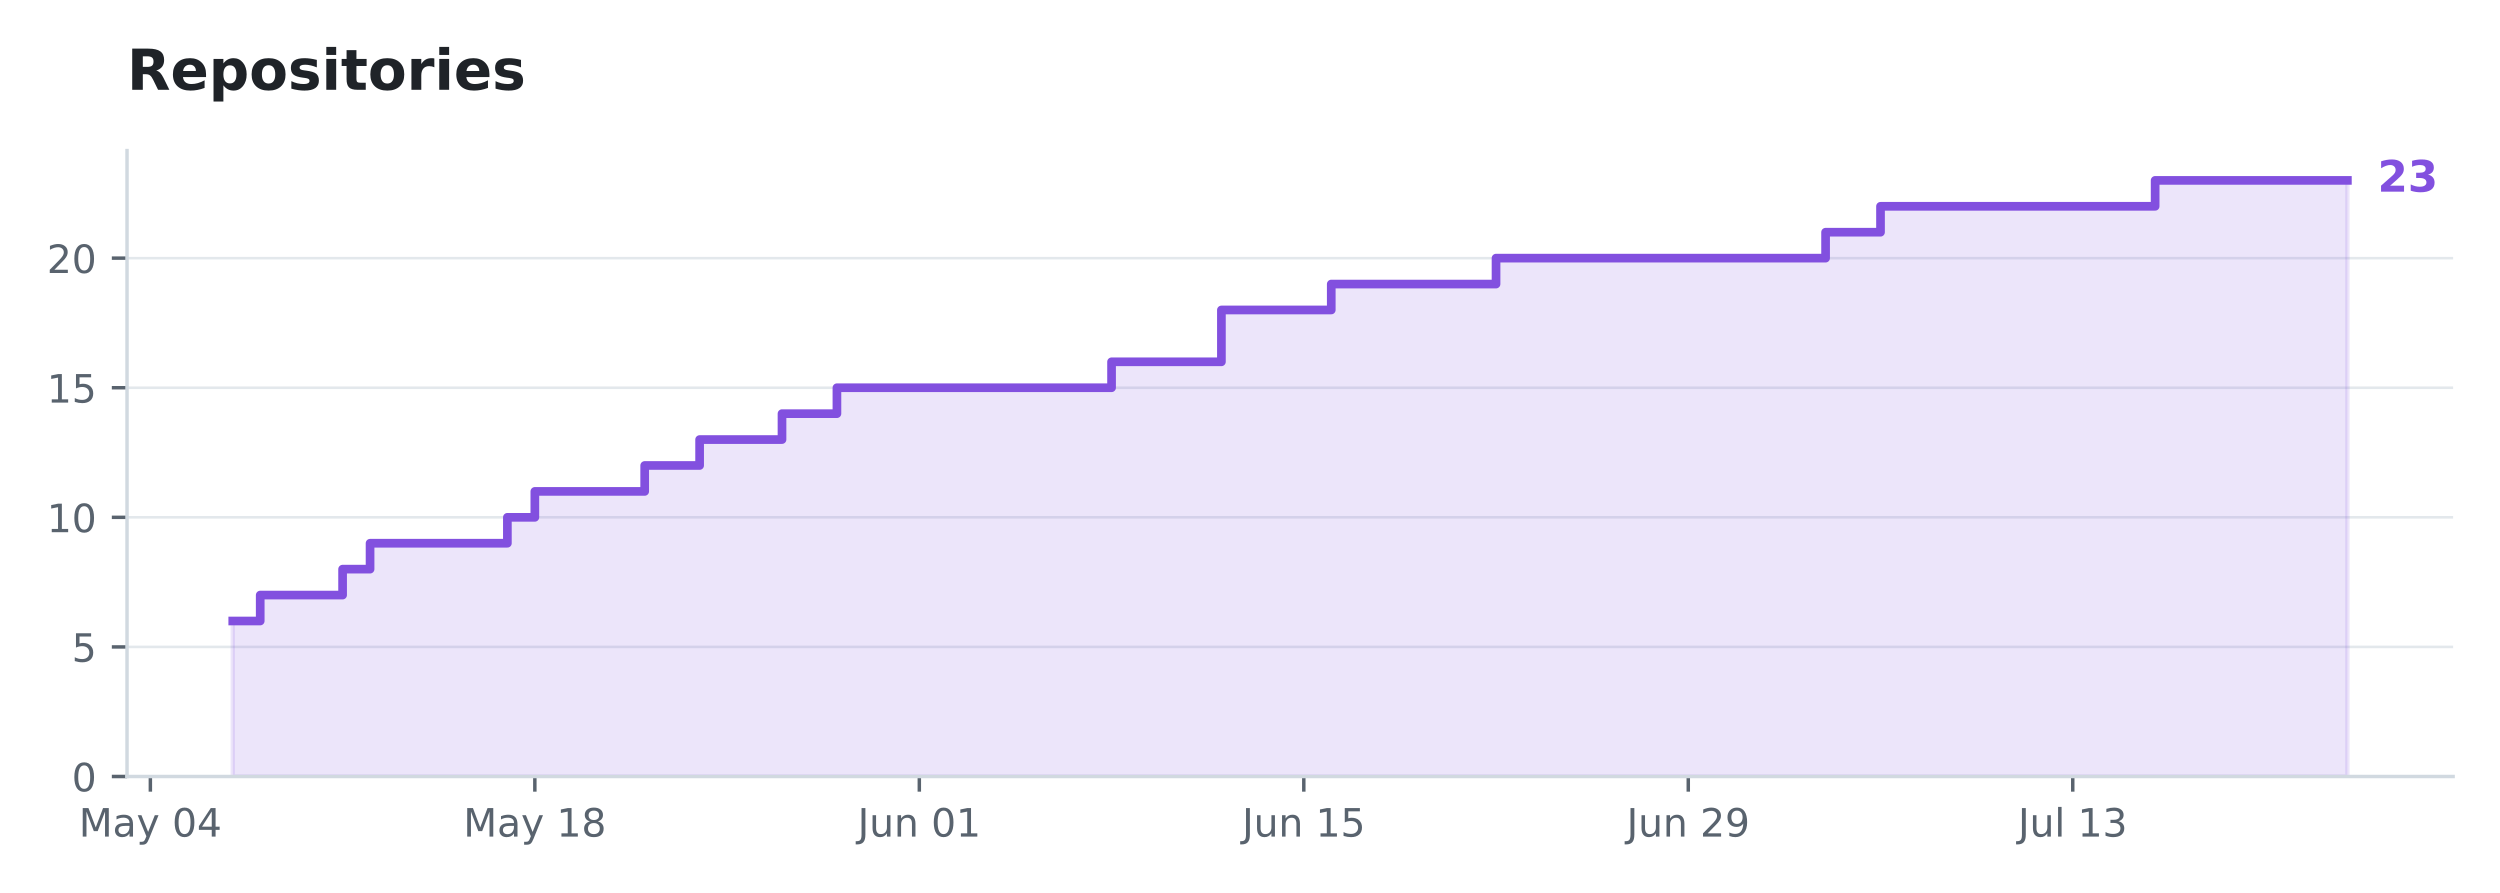
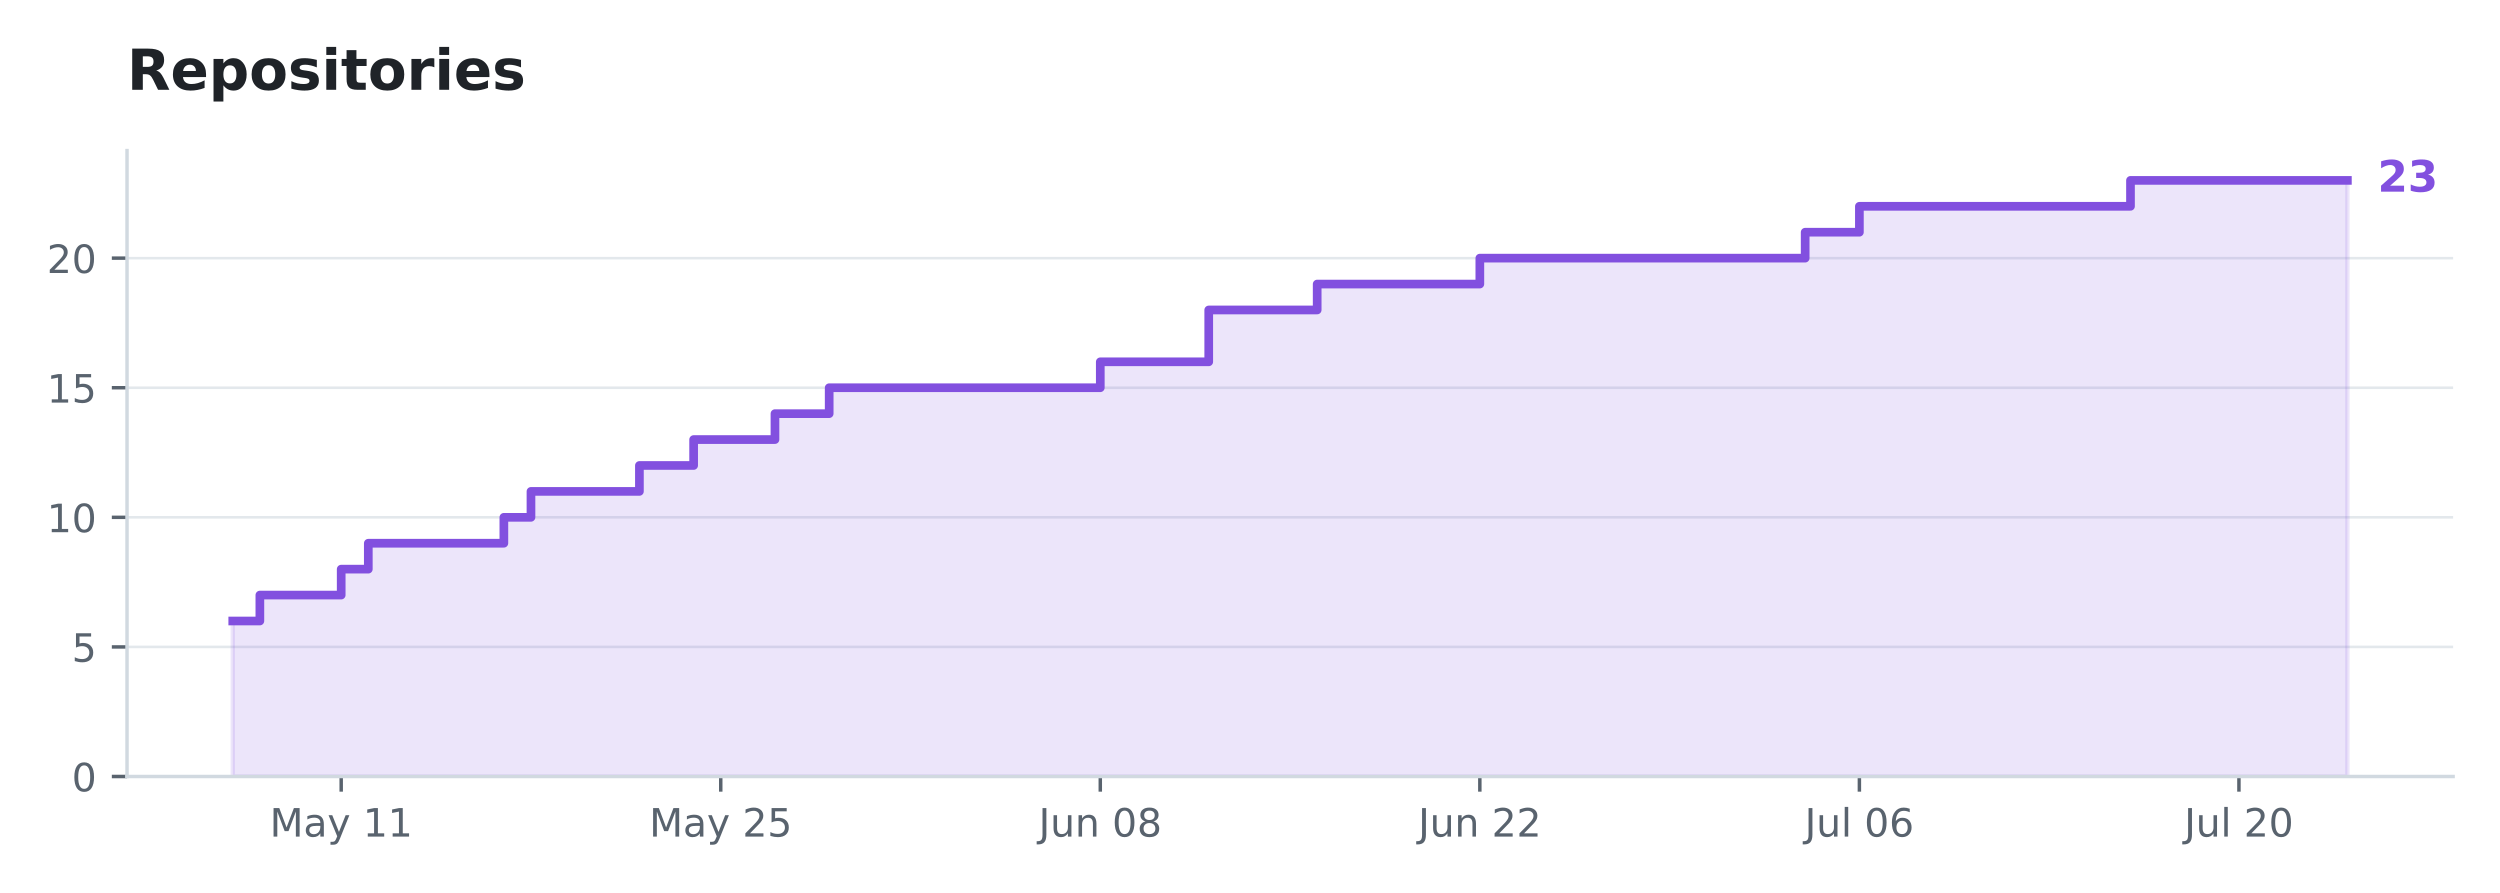
<svg xmlns="http://www.w3.org/2000/svg" xmlns:xlink="http://www.w3.org/1999/xlink" width="575.732pt" height="205.623pt" viewBox="0 0 575.732 205.623" version="1.1">
  <defs>
    <style type="text/css">*{stroke-linejoin: round; stroke-linecap: butt}</style>
  </defs>
  <g id="figure_1">
    <g id="patch_1">
      <path d="M 0 205.623  L 575.732 205.623  L 575.732 0  L 0 0  L 0 205.623  z " style="fill: none; opacity: 0" />
    </g>
    <g id="axes_1">
      <g id="patch_2">
        <path d="M 29.253 178.822  L 564.933 178.822  L 564.933 34.678  L 29.253 34.678  L 29.253 178.822  z " style="fill: none" />
      </g>
      <g id="matplotlib.axis_1">
        <g id="xtick_1">
          <g id="line2d_1">
            <defs>
-               <path id="m034b5a5bf3" d="M 0 0  L 0 3.5  " style="stroke: #59636e; stroke-width: 0.8" />
+               <path id="m4bab056983" d="M 0 0  L 0 3.5  " style="stroke: #59636e; stroke-width: 0.8" />
            </defs>
            <g>
-               <use xlink:href="#m034b5a5bf3" x="34.628" y="178.822" style="fill: #59636e; stroke: #59636e; stroke-width: 0.8" />
+               <use xlink:href="#m4bab056983" x="78.575" y="178.822" style="fill: #59636e; stroke: #59636e; stroke-width: 0.8" />
            </g>
          </g>
          <g id="text_1">
-             <g style="fill: #59636e" transform="translate(18.16812 192.6599) scale(0.09 -0.09)">
+             <g style="fill: #59636e" transform="translate(62.11486 192.6599) scale(0.09 -0.09)">
              <defs>
                <path id="DejaVuSans-30" d="M 628 4666  L 1569 4666  L 2759 1491  L 3956 4666  L 4897 4666  L 4897 0  L 4281 0  L 4281 4097  L 3078 897  L 2444 897  L 1241 4097  L 1241 0  L 628 0  L 628 4666  z " transform="scale(0.015625)" />
                <path id="DejaVuSans-44" d="M 2194 1759  Q 1497 1759 1228 1600  Q 959 1441 959 1056  Q 959 750 1161 570  Q 1363 391 1709 391  Q 2188 391 2477 730  Q 2766 1069 2766 1631  L 2766 1759  L 2194 1759  z M 3341 1997  L 3341 0  L 2766 0  L 2766 531  Q 2569 213 2275 61  Q 1981 -91 1556 -91  Q 1019 -91 701 211  Q 384 513 384 1019  Q 384 1609 779 1909  Q 1175 2209 1959 2209  L 2766 2209  L 2766 2266  Q 2766 2663 2505 2880  Q 2244 3097 1772 3097  Q 1472 3097 1187 3025  Q 903 2953 641 2809  L 641 3341  Q 956 3463 1253 3523  Q 1550 3584 1831 3584  Q 2591 3584 2966 3190  Q 3341 2797 3341 1997  z " transform="scale(0.015625)" />
                <path id="DejaVuSans-5c" d="M 2059 -325  Q 1816 -950 1584 -1140  Q 1353 -1331 966 -1331  L 506 -1331  L 506 -850  L 844 -850  Q 1081 -850 1212 -737  Q 1344 -625 1503 -206  L 1606 56  L 191 3500  L 800 3500  L 1894 763  L 2988 3500  L 3597 3500  L 2059 -325  z " transform="scale(0.015625)" />
                <path id="DejaVuSans-3" transform="scale(0.015625)" />
-                 <path id="DejaVuSans-13" d="M 2034 4250  Q 1547 4250 1301 3770  Q 1056 3291 1056 2328  Q 1056 1369 1301 889  Q 1547 409 2034 409  Q 2525 409 2770 889  Q 3016 1369 3016 2328  Q 3016 3291 2770 3770  Q 2525 4250 2034 4250  z M 2034 4750  Q 2819 4750 3233 4129  Q 3647 3509 3647 2328  Q 3647 1150 3233 529  Q 2819 -91 2034 -91  Q 1250 -91 836 529  Q 422 1150 422 2328  Q 422 3509 836 4129  Q 1250 4750 2034 4750  z " transform="scale(0.015625)" />
-                 <path id="DejaVuSans-17" d="M 2419 4116  L 825 1625  L 2419 1625  L 2419 4116  z M 2253 4666  L 3047 4666  L 3047 1625  L 3713 1625  L 3713 1100  L 3047 1100  L 3047 0  L 2419 0  L 2419 1100  L 313 1100  L 313 1709  L 2253 4666  z " transform="scale(0.015625)" />
-               </defs>
-               <use xlink:href="#DejaVuSans-30" />
-               <use xlink:href="#DejaVuSans-44" transform="translate(86.28125 0)" />
-               <use xlink:href="#DejaVuSans-5c" transform="translate(147.5625 0)" />
-               <use xlink:href="#DejaVuSans-3" transform="translate(206.75 0)" />
-               <use xlink:href="#DejaVuSans-13" transform="translate(238.5312 0)" />
-               <use xlink:href="#DejaVuSans-17" transform="translate(302.1562 0)" />
-             </g>
-           </g>
-         </g>
-         <g id="xtick_2">
-           <g id="line2d_2">
-             <g>
-               <use xlink:href="#m034b5a5bf3" x="123.17" y="178.822" style="fill: #59636e; stroke: #59636e; stroke-width: 0.8" />
-             </g>
-           </g>
-           <g id="text_2">
-             <g style="fill: #59636e" transform="translate(106.7103 192.6599) scale(0.09 -0.09)">
-               <defs>
                <path id="DejaVuSans-14" d="M 794 531  L 1825 531  L 1825 4091  L 703 3866  L 703 4441  L 1819 4666  L 2450 4666  L 2450 531  L 3481 531  L 3481 0  L 794 0  L 794 531  z " transform="scale(0.015625)" />
-                 <path id="DejaVuSans-1b" d="M 2034 2216  Q 1584 2216 1326 1975  Q 1069 1734 1069 1313  Q 1069 891 1326 650  Q 1584 409 2034 409  Q 2484 409 2743 651  Q 3003 894 3003 1313  Q 3003 1734 2745 1975  Q 2488 2216 2034 2216  z M 1403 2484  Q 997 2584 770 2862  Q 544 3141 544 3541  Q 544 4100 942 4425  Q 1341 4750 2034 4750  Q 2731 4750 3128 4425  Q 3525 4100 3525 3541  Q 3525 3141 3298 2862  Q 3072 2584 2669 2484  Q 3125 2378 3379 2068  Q 3634 1759 3634 1313  Q 3634 634 3220 271  Q 2806 -91 2034 -91  Q 1263 -91 848 271  Q 434 634 434 1313  Q 434 1759 690 2068  Q 947 2378 1403 2484  z M 1172 3481  Q 1172 3119 1398 2916  Q 1625 2713 2034 2713  Q 2441 2713 2670 2916  Q 2900 3119 2900 3481  Q 2900 3844 2670 4047  Q 2441 4250 2034 4250  Q 1625 4250 1398 4047  Q 1172 3844 1172 3481  z " transform="scale(0.015625)" />
              </defs>
              <use xlink:href="#DejaVuSans-30" />
              <use xlink:href="#DejaVuSans-44" transform="translate(86.28125 0)" />
              <use xlink:href="#DejaVuSans-5c" transform="translate(147.5625 0)" />
              <use xlink:href="#DejaVuSans-3" transform="translate(206.75 0)" />
              <use xlink:href="#DejaVuSans-14" transform="translate(238.5312 0)" />
-               <use xlink:href="#DejaVuSans-1b" transform="translate(302.1562 0)" />
+               <use xlink:href="#DejaVuSans-14" transform="translate(302.1562 0)" />
+             </g>
+           </g>
+         </g>
+         <g id="xtick_2">
+           <g id="line2d_2">
+             <g>
+               <use xlink:href="#m4bab056983" x="165.982" y="178.822" style="fill: #59636e; stroke: #59636e; stroke-width: 0.8" />
+             </g>
+           </g>
+           <g id="text_2">
+             <g style="fill: #59636e" transform="translate(149.5219 192.6599) scale(0.09 -0.09)">
+               <defs>
+                 <path id="DejaVuSans-15" d="M 1228 531  L 3431 531  L 3431 0  L 469 0  L 469 531  Q 828 903 1448 1529  Q 2069 2156 2228 2338  Q 2531 2678 2651 2914  Q 2772 3150 2772 3378  Q 2772 3750 2511 3984  Q 2250 4219 1831 4219  Q 1534 4219 1204 4116  Q 875 4013 500 3803  L 500 4441  Q 881 4594 1212 4672  Q 1544 4750 1819 4750  Q 2544 4750 2975 4387  Q 3406 4025 3406 3419  Q 3406 3131 3298 2873  Q 3191 2616 2906 2266  Q 2828 2175 2409 1742  Q 1991 1309 1228 531  z " transform="scale(0.015625)" />
+                 <path id="DejaVuSans-18" d="M 691 4666  L 3169 4666  L 3169 4134  L 1269 4134  L 1269 2991  Q 1406 3038 1543 3061  Q 1681 3084 1819 3084  Q 2600 3084 3056 2656  Q 3513 2228 3513 1497  Q 3513 744 3044 326  Q 2575 -91 1722 -91  Q 1428 -91 1123 -41  Q 819 9 494 109  L 494 744  Q 775 591 1075 516  Q 1375 441 1709 441  Q 2250 441 2565 725  Q 2881 1009 2881 1497  Q 2881 1984 2565 2268  Q 2250 2553 1709 2553  Q 1456 2553 1204 2497  Q 953 2441 691 2322  L 691 4666  z " transform="scale(0.015625)" />
+               </defs>
+               <use xlink:href="#DejaVuSans-30" />
+               <use xlink:href="#DejaVuSans-44" transform="translate(86.28125 0)" />
+               <use xlink:href="#DejaVuSans-5c" transform="translate(147.5625 0)" />
+               <use xlink:href="#DejaVuSans-3" transform="translate(206.75 0)" />
+               <use xlink:href="#DejaVuSans-15" transform="translate(238.5312 0)" />
+               <use xlink:href="#DejaVuSans-18" transform="translate(302.1562 0)" />
            </g>
          </g>
        </g>
        <g id="xtick_3">
          <g id="line2d_3">
            <g>
-               <use xlink:href="#m034b5a5bf3" x="211.713" y="178.822" style="fill: #59636e; stroke: #59636e; stroke-width: 0.8" />
+               <use xlink:href="#m4bab056983" x="253.389" y="178.822" style="fill: #59636e; stroke: #59636e; stroke-width: 0.8" />
            </g>
          </g>
          <g id="text_3">
-             <g style="fill: #59636e" transform="translate(197.5249 192.6599) scale(0.09 -0.09)">
+             <g style="fill: #59636e" transform="translate(239.2013 192.6599) scale(0.09 -0.09)">
              <defs>
                <path id="DejaVuSans-2d" d="M 628 4666  L 1259 4666  L 1259 325  Q 1259 -519 939 -900  Q 619 -1281 -91 -1281  L -331 -1281  L -331 -750  L -134 -750  Q 284 -750 456 -515  Q 628 -281 628 325  L 628 4666  z " transform="scale(0.015625)" />
                <path id="DejaVuSans-58" d="M 544 1381  L 544 3500  L 1119 3500  L 1119 1403  Q 1119 906 1312 657  Q 1506 409 1894 409  Q 2359 409 2629 706  Q 2900 1003 2900 1516  L 2900 3500  L 3475 3500  L 3475 0  L 2900 0  L 2900 538  Q 2691 219 2414 64  Q 2138 -91 1772 -91  Q 1169 -91 856 284  Q 544 659 544 1381  z M 1991 3584  L 1991 3584  z " transform="scale(0.015625)" />
                <path id="DejaVuSans-51" d="M 3513 2113  L 3513 0  L 2938 0  L 2938 2094  Q 2938 2591 2744 2837  Q 2550 3084 2163 3084  Q 1697 3084 1428 2787  Q 1159 2491 1159 1978  L 1159 0  L 581 0  L 581 3500  L 1159 3500  L 1159 2956  Q 1366 3272 1645 3428  Q 1925 3584 2291 3584  Q 2894 3584 3203 3211  Q 3513 2838 3513 2113  z " transform="scale(0.015625)" />
+                 <path id="DejaVuSans-13" d="M 2034 4250  Q 1547 4250 1301 3770  Q 1056 3291 1056 2328  Q 1056 1369 1301 889  Q 1547 409 2034 409  Q 2525 409 2770 889  Q 3016 1369 3016 2328  Q 3016 3291 2770 3770  Q 2525 4250 2034 4250  z M 2034 4750  Q 2819 4750 3233 4129  Q 3647 3509 3647 2328  Q 3647 1150 3233 529  Q 2819 -91 2034 -91  Q 1250 -91 836 529  Q 422 1150 422 2328  Q 422 3509 836 4129  Q 1250 4750 2034 4750  z " transform="scale(0.015625)" />
+                 <path id="DejaVuSans-1b" d="M 2034 2216  Q 1584 2216 1326 1975  Q 1069 1734 1069 1313  Q 1069 891 1326 650  Q 1584 409 2034 409  Q 2484 409 2743 651  Q 3003 894 3003 1313  Q 3003 1734 2745 1975  Q 2488 2216 2034 2216  z M 1403 2484  Q 997 2584 770 2862  Q 544 3141 544 3541  Q 544 4100 942 4425  Q 1341 4750 2034 4750  Q 2731 4750 3128 4425  Q 3525 4100 3525 3541  Q 3525 3141 3298 2862  Q 3072 2584 2669 2484  Q 3125 2378 3379 2068  Q 3634 1759 3634 1313  Q 3634 634 3220 271  Q 2806 -91 2034 -91  Q 1263 -91 848 271  Q 434 634 434 1313  Q 434 1759 690 2068  Q 947 2378 1403 2484  z M 1172 3481  Q 1172 3119 1398 2916  Q 1625 2713 2034 2713  Q 2441 2713 2670 2916  Q 2900 3119 2900 3481  Q 2900 3844 2670 4047  Q 2441 4250 2034 4250  Q 1625 4250 1398 4047  Q 1172 3844 1172 3481  z " transform="scale(0.015625)" />
              </defs>
              <use xlink:href="#DejaVuSans-2d" />
              <use xlink:href="#DejaVuSans-58" transform="translate(29.5 0)" />
              <use xlink:href="#DejaVuSans-51" transform="translate(92.875 0)" />
              <use xlink:href="#DejaVuSans-3" transform="translate(156.25 0)" />
              <use xlink:href="#DejaVuSans-13" transform="translate(188.0312 0)" />
-               <use xlink:href="#DejaVuSans-14" transform="translate(251.6562 0)" />
+               <use xlink:href="#DejaVuSans-1b" transform="translate(251.6562 0)" />
            </g>
          </g>
        </g>
        <g id="xtick_4">
          <g id="line2d_4">
            <g>
-               <use xlink:href="#m034b5a5bf3" x="300.255" y="178.822" style="fill: #59636e; stroke: #59636e; stroke-width: 0.8" />
+               <use xlink:href="#m4bab056983" x="340.796" y="178.822" style="fill: #59636e; stroke: #59636e; stroke-width: 0.8" />
            </g>
          </g>
          <g id="text_4">
-             <g style="fill: #59636e" transform="translate(286.0671 192.6599) scale(0.09 -0.09)">
-               <defs>
-                 <path id="DejaVuSans-18" d="M 691 4666  L 3169 4666  L 3169 4134  L 1269 4134  L 1269 2991  Q 1406 3038 1543 3061  Q 1681 3084 1819 3084  Q 2600 3084 3056 2656  Q 3513 2228 3513 1497  Q 3513 744 3044 326  Q 2575 -91 1722 -91  Q 1428 -91 1123 -41  Q 819 9 494 109  L 494 744  Q 775 591 1075 516  Q 1375 441 1709 441  Q 2250 441 2565 725  Q 2881 1009 2881 1497  Q 2881 1984 2565 2268  Q 2250 2553 1709 2553  Q 1456 2553 1204 2497  Q 953 2441 691 2322  L 691 4666  z " transform="scale(0.015625)" />
-               </defs>
-               <use xlink:href="#DejaVuSans-2d" />
-               <use xlink:href="#DejaVuSans-58" transform="translate(29.5 0)" />
-               <use xlink:href="#DejaVuSans-51" transform="translate(92.875 0)" />
-               <use xlink:href="#DejaVuSans-3" transform="translate(156.25 0)" />
-               <use xlink:href="#DejaVuSans-14" transform="translate(188.0312 0)" />
-               <use xlink:href="#DejaVuSans-18" transform="translate(251.6562 0)" />
-             </g>
-           </g>
-         </g>
-         <g id="xtick_5">
-           <g id="line2d_5">
-             <g>
-               <use xlink:href="#m034b5a5bf3" x="388.797" y="178.822" style="fill: #59636e; stroke: #59636e; stroke-width: 0.8" />
-             </g>
-           </g>
-           <g id="text_5">
-             <g style="fill: #59636e" transform="translate(374.6092 192.6599) scale(0.09 -0.09)">
-               <defs>
-                 <path id="DejaVuSans-15" d="M 1228 531  L 3431 531  L 3431 0  L 469 0  L 469 531  Q 828 903 1448 1529  Q 2069 2156 2228 2338  Q 2531 2678 2651 2914  Q 2772 3150 2772 3378  Q 2772 3750 2511 3984  Q 2250 4219 1831 4219  Q 1534 4219 1204 4116  Q 875 4013 500 3803  L 500 4441  Q 881 4594 1212 4672  Q 1544 4750 1819 4750  Q 2544 4750 2975 4387  Q 3406 4025 3406 3419  Q 3406 3131 3298 2873  Q 3191 2616 2906 2266  Q 2828 2175 2409 1742  Q 1991 1309 1228 531  z " transform="scale(0.015625)" />
-                 <path id="DejaVuSans-1c" d="M 703 97  L 703 672  Q 941 559 1184 500  Q 1428 441 1663 441  Q 2288 441 2617 861  Q 2947 1281 2994 2138  Q 2813 1869 2534 1725  Q 2256 1581 1919 1581  Q 1219 1581 811 2004  Q 403 2428 403 3163  Q 403 3881 828 4315  Q 1253 4750 1959 4750  Q 2769 4750 3195 4129  Q 3622 3509 3622 2328  Q 3622 1225 3098 567  Q 2575 -91 1691 -91  Q 1453 -91 1209 -44  Q 966 3 703 97  z M 1959 2075  Q 2384 2075 2632 2365  Q 2881 2656 2881 3163  Q 2881 3666 2632 3958  Q 2384 4250 1959 4250  Q 1534 4250 1286 3958  Q 1038 3666 1038 3163  Q 1038 2656 1286 2365  Q 1534 2075 1959 2075  z " transform="scale(0.015625)" />
-               </defs>
+             <g style="fill: #59636e" transform="translate(326.6083 192.6599) scale(0.09 -0.09)">
              <use xlink:href="#DejaVuSans-2d" />
              <use xlink:href="#DejaVuSans-58" transform="translate(29.5 0)" />
              <use xlink:href="#DejaVuSans-51" transform="translate(92.875 0)" />
              <use xlink:href="#DejaVuSans-3" transform="translate(156.25 0)" />
              <use xlink:href="#DejaVuSans-15" transform="translate(188.0312 0)" />
-               <use xlink:href="#DejaVuSans-1c" transform="translate(251.6562 0)" />
+               <use xlink:href="#DejaVuSans-15" transform="translate(251.6562 0)" />
+             </g>
+           </g>
+         </g>
+         <g id="xtick_5">
+           <g id="line2d_5">
+             <g>
+               <use xlink:href="#m4bab056983" x="428.203" y="178.822" style="fill: #59636e; stroke: #59636e; stroke-width: 0.8" />
+             </g>
+           </g>
+           <g id="text_5">
+             <g style="fill: #59636e" transform="translate(415.6171 192.6606) scale(0.09 -0.09)">
+               <defs>
+                 <path id="DejaVuSans-4f" d="M 603 4863  L 1178 4863  L 1178 0  L 603 0  L 603 4863  z " transform="scale(0.015625)" />
+                 <path id="DejaVuSans-19" d="M 2113 2584  Q 1688 2584 1439 2293  Q 1191 2003 1191 1497  Q 1191 994 1439 701  Q 1688 409 2113 409  Q 2538 409 2786 701  Q 3034 994 3034 1497  Q 3034 2003 2786 2293  Q 2538 2584 2113 2584  z M 3366 4563  L 3366 3988  Q 3128 4100 2886 4159  Q 2644 4219 2406 4219  Q 1781 4219 1451 3797  Q 1122 3375 1075 2522  Q 1259 2794 1537 2939  Q 1816 3084 2150 3084  Q 2853 3084 3261 2657  Q 3669 2231 3669 1497  Q 3669 778 3244 343  Q 2819 -91 2113 -91  Q 1303 -91 875 529  Q 447 1150 447 2328  Q 447 3434 972 4092  Q 1497 4750 2381 4750  Q 2619 4750 2861 4703  Q 3103 4656 3366 4563  z " transform="scale(0.015625)" />
+               </defs>
+               <use xlink:href="#DejaVuSans-2d" />
+               <use xlink:href="#DejaVuSans-58" transform="translate(29.5 0)" />
+               <use xlink:href="#DejaVuSans-4f" transform="translate(92.875 0)" />
+               <use xlink:href="#DejaVuSans-3" transform="translate(120.6562 0)" />
+               <use xlink:href="#DejaVuSans-13" transform="translate(152.4375 0)" />
+               <use xlink:href="#DejaVuSans-19" transform="translate(216.0625 0)" />
            </g>
          </g>
        </g>
        <g id="xtick_6">
          <g id="line2d_6">
            <g>
-               <use xlink:href="#m034b5a5bf3" x="477.339" y="178.822" style="fill: #59636e; stroke: #59636e; stroke-width: 0.8" />
+               <use xlink:href="#m4bab056983" x="515.61" y="178.822" style="fill: #59636e; stroke: #59636e; stroke-width: 0.8" />
            </g>
          </g>
          <g id="text_6">
-             <g style="fill: #59636e" transform="translate(464.7531 192.6606) scale(0.09 -0.09)">
-               <defs>
-                 <path id="DejaVuSans-4f" d="M 603 4863  L 1178 4863  L 1178 0  L 603 0  L 603 4863  z " transform="scale(0.015625)" />
-                 <path id="DejaVuSans-16" d="M 2597 2516  Q 3050 2419 3304 2112  Q 3559 1806 3559 1356  Q 3559 666 3084 287  Q 2609 -91 1734 -91  Q 1441 -91 1130 -33  Q 819 25 488 141  L 488 750  Q 750 597 1062 519  Q 1375 441 1716 441  Q 2309 441 2620 675  Q 2931 909 2931 1356  Q 2931 1769 2642 2001  Q 2353 2234 1838 2234  L 1294 2234  L 1294 2753  L 1863 2753  Q 2328 2753 2575 2939  Q 2822 3125 2822 3475  Q 2822 3834 2567 4026  Q 2313 4219 1838 4219  Q 1578 4219 1281 4162  Q 984 4106 628 3988  L 628 4550  Q 988 4650 1302 4700  Q 1616 4750 1894 4750  Q 2613 4750 3031 4423  Q 3450 4097 3450 3541  Q 3450 3153 3228 2886  Q 3006 2619 2597 2516  z " transform="scale(0.015625)" />
-               </defs>
+             <g style="fill: #59636e" transform="translate(503.024 192.6606) scale(0.09 -0.09)">
              <use xlink:href="#DejaVuSans-2d" />
              <use xlink:href="#DejaVuSans-58" transform="translate(29.5 0)" />
              <use xlink:href="#DejaVuSans-4f" transform="translate(92.875 0)" />
              <use xlink:href="#DejaVuSans-3" transform="translate(120.6562 0)" />
-               <use xlink:href="#DejaVuSans-14" transform="translate(152.4375 0)" />
-               <use xlink:href="#DejaVuSans-16" transform="translate(216.0625 0)" />
+               <use xlink:href="#DejaVuSans-15" transform="translate(152.4375 0)" />
+               <use xlink:href="#DejaVuSans-13" transform="translate(216.0625 0)" />
            </g>
          </g>
        </g>
      </g>
      <g id="matplotlib.axis_2">
        <g id="ytick_1">
          <g id="line2d_7">
-             <path d="M 29.253 178.822  L 564.933 178.822  " clip-path="url(#p15b24bbd98)" style="fill: none; stroke: #d1d9e0; stroke-opacity: 0.6; stroke-width: 0.6; stroke-linecap: square" />
+             <path d="M 29.253 178.822  L 564.933 178.822  " clip-path="url(#p05509a0e65)" style="fill: none; stroke: #d1d9e0; stroke-opacity: 0.6; stroke-width: 0.6; stroke-linecap: square" />
          </g>
          <g id="line2d_8">
            <defs>
-               <path id="m1deffbbbb3" d="M 0 0  L -3.5 0  " style="stroke: #59636e; stroke-width: 0.8" />
+               <path id="m188406002e" d="M 0 0  L -3.5 0  " style="stroke: #59636e; stroke-width: 0.8" />
            </defs>
            <g>
-               <use xlink:href="#m1deffbbbb3" x="29.253" y="178.822" style="fill: #59636e; stroke: #59636e; stroke-width: 0.8" />
+               <use xlink:href="#m188406002e" x="29.253" y="178.822" style="fill: #59636e; stroke: #59636e; stroke-width: 0.8" />
            </g>
          </g>
          <g id="text_7">
            <g style="fill: #59636e" transform="translate(16.52625 182.2409) scale(0.09 -0.09)">
              <use xlink:href="#DejaVuSans-13" />
            </g>
          </g>
        </g>
        <g id="ytick_2">
          <g id="line2d_9">
-             <path d="M 29.253 148.978  L 564.933 148.978  " clip-path="url(#p15b24bbd98)" style="fill: none; stroke: #d1d9e0; stroke-opacity: 0.6; stroke-width: 0.6; stroke-linecap: square" />
+             <path d="M 29.253 148.978  L 564.933 148.978  " clip-path="url(#p05509a0e65)" style="fill: none; stroke: #d1d9e0; stroke-opacity: 0.6; stroke-width: 0.6; stroke-linecap: square" />
          </g>
          <g id="line2d_10">
            <g>
-               <use xlink:href="#m1deffbbbb3" x="29.253" y="148.978" style="fill: #59636e; stroke: #59636e; stroke-width: 0.8" />
+               <use xlink:href="#m188406002e" x="29.253" y="148.978" style="fill: #59636e; stroke: #59636e; stroke-width: 0.8" />
            </g>
          </g>
          <g id="text_8">
            <g style="fill: #59636e" transform="translate(16.52625 152.3974) scale(0.09 -0.09)">
              <use xlink:href="#DejaVuSans-18" />
            </g>
          </g>
        </g>
        <g id="ytick_3">
          <g id="line2d_11">
-             <path d="M 29.253 119.135  L 564.933 119.135  " clip-path="url(#p15b24bbd98)" style="fill: none; stroke: #d1d9e0; stroke-opacity: 0.6; stroke-width: 0.6; stroke-linecap: square" />
+             <path d="M 29.253 119.135  L 564.933 119.135  " clip-path="url(#p05509a0e65)" style="fill: none; stroke: #d1d9e0; stroke-opacity: 0.6; stroke-width: 0.6; stroke-linecap: square" />
          </g>
          <g id="line2d_12">
            <g>
-               <use xlink:href="#m1deffbbbb3" x="29.253" y="119.135" style="fill: #59636e; stroke: #59636e; stroke-width: 0.8" />
+               <use xlink:href="#m188406002e" x="29.253" y="119.135" style="fill: #59636e; stroke: #59636e; stroke-width: 0.8" />
            </g>
          </g>
          <g id="text_9">
            <g style="fill: #59636e" transform="translate(10.8 122.554) scale(0.09 -0.09)">
              <use xlink:href="#DejaVuSans-14" />
              <use xlink:href="#DejaVuSans-13" transform="translate(63.625 0)" />
            </g>
          </g>
        </g>
        <g id="ytick_4">
          <g id="line2d_13">
-             <path d="M 29.253 89.292  L 564.933 89.292  " clip-path="url(#p15b24bbd98)" style="fill: none; stroke: #d1d9e0; stroke-opacity: 0.6; stroke-width: 0.6; stroke-linecap: square" />
+             <path d="M 29.253 89.292  L 564.933 89.292  " clip-path="url(#p05509a0e65)" style="fill: none; stroke: #d1d9e0; stroke-opacity: 0.6; stroke-width: 0.6; stroke-linecap: square" />
          </g>
          <g id="line2d_14">
            <g>
-               <use xlink:href="#m1deffbbbb3" x="29.253" y="89.292" style="fill: #59636e; stroke: #59636e; stroke-width: 0.8" />
+               <use xlink:href="#m188406002e" x="29.253" y="89.292" style="fill: #59636e; stroke: #59636e; stroke-width: 0.8" />
            </g>
          </g>
          <g id="text_10">
            <g style="fill: #59636e" transform="translate(10.8 92.71048) scale(0.09 -0.09)">
              <use xlink:href="#DejaVuSans-14" />
              <use xlink:href="#DejaVuSans-18" transform="translate(63.625 0)" />
            </g>
          </g>
        </g>
        <g id="ytick_5">
          <g id="line2d_15">
-             <path d="M 29.253 59.448  L 564.933 59.448  " clip-path="url(#p15b24bbd98)" style="fill: none; stroke: #d1d9e0; stroke-opacity: 0.6; stroke-width: 0.6; stroke-linecap: square" />
+             <path d="M 29.253 59.448  L 564.933 59.448  " clip-path="url(#p05509a0e65)" style="fill: none; stroke: #d1d9e0; stroke-opacity: 0.6; stroke-width: 0.6; stroke-linecap: square" />
          </g>
          <g id="line2d_16">
            <g>
-               <use xlink:href="#m1deffbbbb3" x="29.253" y="59.448" style="fill: #59636e; stroke: #59636e; stroke-width: 0.8" />
+               <use xlink:href="#m188406002e" x="29.253" y="59.448" style="fill: #59636e; stroke: #59636e; stroke-width: 0.8" />
            </g>
          </g>
          <g id="text_11">
            <g style="fill: #59636e" transform="translate(10.8 62.867) scale(0.09 -0.09)">
              <use xlink:href="#DejaVuSans-15" />
              <use xlink:href="#DejaVuSans-13" transform="translate(63.625 0)" />
            </g>
          </g>
        </g>
      </g>
      <g id="FillBetweenPolyCollection_1">
        <defs>
-           <path id="m58956bb50b" d="M 53.602 -26.801  L 53.602 -62.613  L 59.926 -62.613  L 59.926 -68.582  L 66.25 -68.582  L 66.25 -68.582  L 72.575 -68.582  L 72.575 -68.582  L 78.899 -68.582  L 78.899 -74.55  L 85.224 -74.55  L 85.224 -80.519  L 91.548 -80.519  L 91.548 -80.519  L 97.873 -80.519  L 97.873 -80.519  L 104.197 -80.519  L 104.197 -80.519  L 110.522 -80.519  L 110.522 -80.519  L 116.846 -80.519  L 116.846 -86.488  L 123.17 -86.488  L 123.17 -92.456  L 129.495 -92.456  L 129.495 -92.456  L 135.819 -92.456  L 135.819 -92.456  L 142.144 -92.456  L 142.144 -92.456  L 148.468 -92.456  L 148.468 -98.425  L 154.793 -98.425  L 154.793 -98.425  L 161.117 -98.425  L 161.117 -104.394  L 167.441 -104.394  L 167.441 -104.394  L 173.766 -104.394  L 173.766 -104.394  L 180.09 -104.394  L 180.09 -110.362  L 186.415 -110.362  L 186.415 -110.362  L 192.739 -110.362  L 192.739 -116.331  L 199.064 -116.331  L 199.064 -116.331  L 205.388 -116.331  L 205.388 -116.331  L 211.713 -116.331  L 211.713 -116.331  L 218.037 -116.331  L 218.037 -116.331  L 224.361 -116.331  L 224.361 -116.331  L 230.686 -116.331  L 230.686 -116.331  L 237.01 -116.331  L 237.01 -116.331  L 243.335 -116.331  L 243.335 -116.331  L 249.659 -116.331  L 249.659 -116.331  L 255.984 -116.331  L 255.984 -122.3  L 262.308 -122.3  L 262.308 -122.3  L 268.633 -122.3  L 268.633 -122.3  L 274.957 -122.3  L 274.957 -122.3  L 281.281 -122.3  L 281.281 -134.237  L 287.606 -134.237  L 287.606 -134.237  L 293.93 -134.237  L 293.93 -134.237  L 300.255 -134.237  L 300.255 -134.237  L 306.579 -134.237  L 306.579 -140.206  L 312.904 -140.206  L 312.904 -140.206  L 319.228 -140.206  L 319.228 -140.206  L 325.552 -140.206  L 325.552 -140.206  L 331.877 -140.206  L 331.877 -140.206  L 338.201 -140.206  L 338.201 -140.206  L 344.526 -140.206  L 344.526 -146.175  L 350.85 -146.175  L 350.85 -146.175  L 357.175 -146.175  L 357.175 -146.175  L 363.499 -146.175  L 363.499 -146.175  L 369.824 -146.175  L 369.824 -146.175  L 376.148 -146.175  L 376.148 -146.175  L 382.472 -146.175  L 382.472 -146.175  L 388.797 -146.175  L 388.797 -146.175  L 395.121 -146.175  L 395.121 -146.175  L 401.446 -146.175  L 401.446 -146.175  L 407.77 -146.175  L 407.77 -146.175  L 414.095 -146.175  L 414.095 -146.175  L 420.419 -146.175  L 420.419 -152.143  L 426.744 -152.143  L 426.744 -152.143  L 433.068 -152.143  L 433.068 -158.112  L 439.392 -158.112  L 439.392 -158.112  L 445.717 -158.112  L 445.717 -158.112  L 452.041 -158.112  L 452.041 -158.112  L 458.366 -158.112  L 458.366 -158.112  L 464.69 -158.112  L 464.69 -158.112  L 471.015 -158.112  L 471.015 -158.112  L 477.339 -158.112  L 477.339 -158.112  L 483.663 -158.112  L 483.663 -158.112  L 489.988 -158.112  L 489.988 -158.112  L 496.312 -158.112  L 496.312 -164.081  L 502.637 -164.081  L 502.637 -164.081  L 508.961 -164.081  L 508.961 -164.081  L 515.286 -164.081  L 515.286 -164.081  L 521.61 -164.081  L 521.61 -164.081  L 527.935 -164.081  L 527.935 -164.081  L 534.259 -164.081  L 534.259 -164.081  L 540.583 -164.081  L 540.583 -164.081  L 540.583 -26.801  L 540.583 -26.801  L 540.583 -26.801  L 534.259 -26.801  L 534.259 -26.801  L 527.935 -26.801  L 527.935 -26.801  L 521.61 -26.801  L 521.61 -26.801  L 515.286 -26.801  L 515.286 -26.801  L 508.961 -26.801  L 508.961 -26.801  L 502.637 -26.801  L 502.637 -26.801  L 496.312 -26.801  L 496.312 -26.801  L 489.988 -26.801  L 489.988 -26.801  L 483.663 -26.801  L 483.663 -26.801  L 477.339 -26.801  L 477.339 -26.801  L 471.015 -26.801  L 471.015 -26.801  L 464.69 -26.801  L 464.69 -26.801  L 458.366 -26.801  L 458.366 -26.801  L 452.041 -26.801  L 452.041 -26.801  L 445.717 -26.801  L 445.717 -26.801  L 439.392 -26.801  L 439.392 -26.801  L 433.068 -26.801  L 433.068 -26.801  L 426.744 -26.801  L 426.744 -26.801  L 420.419 -26.801  L 420.419 -26.801  L 414.095 -26.801  L 414.095 -26.801  L 407.77 -26.801  L 407.77 -26.801  L 401.446 -26.801  L 401.446 -26.801  L 395.121 -26.801  L 395.121 -26.801  L 388.797 -26.801  L 388.797 -26.801  L 382.472 -26.801  L 382.472 -26.801  L 376.148 -26.801  L 376.148 -26.801  L 369.824 -26.801  L 369.824 -26.801  L 363.499 -26.801  L 363.499 -26.801  L 357.175 -26.801  L 357.175 -26.801  L 350.85 -26.801  L 350.85 -26.801  L 344.526 -26.801  L 344.526 -26.801  L 338.201 -26.801  L 338.201 -26.801  L 331.877 -26.801  L 331.877 -26.801  L 325.552 -26.801  L 325.552 -26.801  L 319.228 -26.801  L 319.228 -26.801  L 312.904 -26.801  L 312.904 -26.801  L 306.579 -26.801  L 306.579 -26.801  L 300.255 -26.801  L 300.255 -26.801  L 293.93 -26.801  L 293.93 -26.801  L 287.606 -26.801  L 287.606 -26.801  L 281.281 -26.801  L 281.281 -26.801  L 274.957 -26.801  L 274.957 -26.801  L 268.633 -26.801  L 268.633 -26.801  L 262.308 -26.801  L 262.308 -26.801  L 255.984 -26.801  L 255.984 -26.801  L 249.659 -26.801  L 249.659 -26.801  L 243.335 -26.801  L 243.335 -26.801  L 237.01 -26.801  L 237.01 -26.801  L 230.686 -26.801  L 230.686 -26.801  L 224.361 -26.801  L 224.361 -26.801  L 218.037 -26.801  L 218.037 -26.801  L 211.713 -26.801  L 211.713 -26.801  L 205.388 -26.801  L 205.388 -26.801  L 199.064 -26.801  L 199.064 -26.801  L 192.739 -26.801  L 192.739 -26.801  L 186.415 -26.801  L 186.415 -26.801  L 180.09 -26.801  L 180.09 -26.801  L 173.766 -26.801  L 173.766 -26.801  L 167.441 -26.801  L 167.441 -26.801  L 161.117 -26.801  L 161.117 -26.801  L 154.793 -26.801  L 154.793 -26.801  L 148.468 -26.801  L 148.468 -26.801  L 142.144 -26.801  L 142.144 -26.801  L 135.819 -26.801  L 135.819 -26.801  L 129.495 -26.801  L 129.495 -26.801  L 123.17 -26.801  L 123.17 -26.801  L 116.846 -26.801  L 116.846 -26.801  L 110.522 -26.801  L 110.522 -26.801  L 104.197 -26.801  L 104.197 -26.801  L 97.873 -26.801  L 97.873 -26.801  L 91.548 -26.801  L 91.548 -26.801  L 85.224 -26.801  L 85.224 -26.801  L 78.899 -26.801  L 78.899 -26.801  L 72.575 -26.801  L 72.575 -26.801  L 66.25 -26.801  L 66.25 -26.801  L 59.926 -26.801  L 59.926 -26.801  L 53.602 -26.801  z " style="stroke: #8250df; stroke-opacity: 0.15" />
+           <path id="m2d2006f696" d="M 53.602 -26.801  L 53.602 -62.613  L 59.845 -62.613  L 59.845 -68.582  L 66.088 -68.582  L 66.088 -68.582  L 72.332 -68.582  L 72.332 -68.582  L 78.575 -68.582  L 78.575 -74.55  L 84.818 -74.55  L 84.818 -80.519  L 91.062 -80.519  L 91.062 -80.519  L 97.305 -80.519  L 97.305 -80.519  L 103.548 -80.519  L 103.548 -80.519  L 109.792 -80.519  L 109.792 -80.519  L 116.035 -80.519  L 116.035 -86.488  L 122.279 -86.488  L 122.279 -92.456  L 128.522 -92.456  L 128.522 -92.456  L 134.765 -92.456  L 134.765 -92.456  L 141.009 -92.456  L 141.009 -92.456  L 147.252 -92.456  L 147.252 -98.425  L 153.495 -98.425  L 153.495 -98.425  L 159.739 -98.425  L 159.739 -104.394  L 165.982 -104.394  L 165.982 -104.394  L 172.225 -104.394  L 172.225 -104.394  L 178.469 -104.394  L 178.469 -110.362  L 184.712 -110.362  L 184.712 -110.362  L 190.955 -110.362  L 190.955 -116.331  L 197.199 -116.331  L 197.199 -116.331  L 203.442 -116.331  L 203.442 -116.331  L 209.686 -116.331  L 209.686 -116.331  L 215.929 -116.331  L 215.929 -116.331  L 222.172 -116.331  L 222.172 -116.331  L 228.416 -116.331  L 228.416 -116.331  L 234.659 -116.331  L 234.659 -116.331  L 240.902 -116.331  L 240.902 -116.331  L 247.146 -116.331  L 247.146 -116.331  L 253.389 -116.331  L 253.389 -122.3  L 259.632 -122.3  L 259.632 -122.3  L 265.876 -122.3  L 265.876 -122.3  L 272.119 -122.3  L 272.119 -122.3  L 278.362 -122.3  L 278.362 -134.237  L 284.606 -134.237  L 284.606 -134.237  L 290.849 -134.237  L 290.849 -134.237  L 297.092 -134.237  L 297.092 -134.237  L 303.336 -134.237  L 303.336 -140.206  L 309.579 -140.206  L 309.579 -140.206  L 315.823 -140.206  L 315.823 -140.206  L 322.066 -140.206  L 322.066 -140.206  L 328.309 -140.206  L 328.309 -140.206  L 334.553 -140.206  L 334.553 -140.206  L 340.796 -140.206  L 340.796 -146.175  L 347.039 -146.175  L 347.039 -146.175  L 353.283 -146.175  L 353.283 -146.175  L 359.526 -146.175  L 359.526 -146.175  L 365.769 -146.175  L 365.769 -146.175  L 372.013 -146.175  L 372.013 -146.175  L 378.256 -146.175  L 378.256 -146.175  L 384.499 -146.175  L 384.499 -146.175  L 390.743 -146.175  L 390.743 -146.175  L 396.986 -146.175  L 396.986 -146.175  L 403.23 -146.175  L 403.23 -146.175  L 409.473 -146.175  L 409.473 -146.175  L 415.716 -146.175  L 415.716 -152.143  L 421.96 -152.143  L 421.96 -152.143  L 428.203 -152.143  L 428.203 -158.112  L 434.446 -158.112  L 434.446 -158.112  L 440.69 -158.112  L 440.69 -158.112  L 446.933 -158.112  L 446.933 -158.112  L 453.176 -158.112  L 453.176 -158.112  L 459.42 -158.112  L 459.42 -158.112  L 465.663 -158.112  L 465.663 -158.112  L 471.906 -158.112  L 471.906 -158.112  L 478.15 -158.112  L 478.15 -158.112  L 484.393 -158.112  L 484.393 -158.112  L 490.637 -158.112  L 490.637 -164.081  L 496.88 -164.081  L 496.88 -164.081  L 503.123 -164.081  L 503.123 -164.081  L 509.367 -164.081  L 509.367 -164.081  L 515.61 -164.081  L 515.61 -164.081  L 521.853 -164.081  L 521.853 -164.081  L 528.097 -164.081  L 528.097 -164.081  L 534.34 -164.081  L 534.34 -164.081  L 540.583 -164.081  L 540.583 -164.081  L 540.583 -26.801  L 540.583 -26.801  L 540.583 -26.801  L 534.34 -26.801  L 534.34 -26.801  L 528.097 -26.801  L 528.097 -26.801  L 521.853 -26.801  L 521.853 -26.801  L 515.61 -26.801  L 515.61 -26.801  L 509.367 -26.801  L 509.367 -26.801  L 503.123 -26.801  L 503.123 -26.801  L 496.88 -26.801  L 496.88 -26.801  L 490.637 -26.801  L 490.637 -26.801  L 484.393 -26.801  L 484.393 -26.801  L 478.15 -26.801  L 478.15 -26.801  L 471.906 -26.801  L 471.906 -26.801  L 465.663 -26.801  L 465.663 -26.801  L 459.42 -26.801  L 459.42 -26.801  L 453.176 -26.801  L 453.176 -26.801  L 446.933 -26.801  L 446.933 -26.801  L 440.69 -26.801  L 440.69 -26.801  L 434.446 -26.801  L 434.446 -26.801  L 428.203 -26.801  L 428.203 -26.801  L 421.96 -26.801  L 421.96 -26.801  L 415.716 -26.801  L 415.716 -26.801  L 409.473 -26.801  L 409.473 -26.801  L 403.23 -26.801  L 403.23 -26.801  L 396.986 -26.801  L 396.986 -26.801  L 390.743 -26.801  L 390.743 -26.801  L 384.499 -26.801  L 384.499 -26.801  L 378.256 -26.801  L 378.256 -26.801  L 372.013 -26.801  L 372.013 -26.801  L 365.769 -26.801  L 365.769 -26.801  L 359.526 -26.801  L 359.526 -26.801  L 353.283 -26.801  L 353.283 -26.801  L 347.039 -26.801  L 347.039 -26.801  L 340.796 -26.801  L 340.796 -26.801  L 334.553 -26.801  L 334.553 -26.801  L 328.309 -26.801  L 328.309 -26.801  L 322.066 -26.801  L 322.066 -26.801  L 315.823 -26.801  L 315.823 -26.801  L 309.579 -26.801  L 309.579 -26.801  L 303.336 -26.801  L 303.336 -26.801  L 297.092 -26.801  L 297.092 -26.801  L 290.849 -26.801  L 290.849 -26.801  L 284.606 -26.801  L 284.606 -26.801  L 278.362 -26.801  L 278.362 -26.801  L 272.119 -26.801  L 272.119 -26.801  L 265.876 -26.801  L 265.876 -26.801  L 259.632 -26.801  L 259.632 -26.801  L 253.389 -26.801  L 253.389 -26.801  L 247.146 -26.801  L 247.146 -26.801  L 240.902 -26.801  L 240.902 -26.801  L 234.659 -26.801  L 234.659 -26.801  L 228.416 -26.801  L 228.416 -26.801  L 222.172 -26.801  L 222.172 -26.801  L 215.929 -26.801  L 215.929 -26.801  L 209.686 -26.801  L 209.686 -26.801  L 203.442 -26.801  L 203.442 -26.801  L 197.199 -26.801  L 197.199 -26.801  L 190.955 -26.801  L 190.955 -26.801  L 184.712 -26.801  L 184.712 -26.801  L 178.469 -26.801  L 178.469 -26.801  L 172.225 -26.801  L 172.225 -26.801  L 165.982 -26.801  L 165.982 -26.801  L 159.739 -26.801  L 159.739 -26.801  L 153.495 -26.801  L 153.495 -26.801  L 147.252 -26.801  L 147.252 -26.801  L 141.009 -26.801  L 141.009 -26.801  L 134.765 -26.801  L 134.765 -26.801  L 128.522 -26.801  L 128.522 -26.801  L 122.279 -26.801  L 122.279 -26.801  L 116.035 -26.801  L 116.035 -26.801  L 109.792 -26.801  L 109.792 -26.801  L 103.548 -26.801  L 103.548 -26.801  L 97.305 -26.801  L 97.305 -26.801  L 91.062 -26.801  L 91.062 -26.801  L 84.818 -26.801  L 84.818 -26.801  L 78.575 -26.801  L 78.575 -26.801  L 72.332 -26.801  L 72.332 -26.801  L 66.088 -26.801  L 66.088 -26.801  L 59.845 -26.801  L 59.845 -26.801  L 53.602 -26.801  z " style="stroke: #8250df; stroke-opacity: 0.15" />
        </defs>
-         <g clip-path="url(#p15b24bbd98)">
-           <use xlink:href="#m58956bb50b" x="0" y="205.623" style="fill: #8250df; fill-opacity: 0.15; stroke: #8250df; stroke-opacity: 0.15" />
+         <g clip-path="url(#p05509a0e65)">
+           <use xlink:href="#m2d2006f696" x="0" y="205.623" style="fill: #8250df; fill-opacity: 0.15; stroke: #8250df; stroke-opacity: 0.15" />
        </g>
      </g>
      <g id="line2d_17">
-         <path d="M 53.602 143.01  L 59.926 143.01  L 59.926 137.041  L 78.899 137.041  L 78.899 131.072  L 85.224 131.072  L 85.224 125.104  L 116.846 125.104  L 116.846 119.135  L 123.17 119.135  L 123.17 113.166  L 148.468 113.166  L 148.468 107.198  L 161.117 107.198  L 161.117 101.229  L 180.09 101.229  L 180.09 95.26  L 192.739 95.26  L 192.739 89.292  L 255.984 89.292  L 255.984 83.323  L 281.281 83.323  L 281.281 71.385  L 306.579 71.385  L 306.579 65.417  L 344.526 65.417  L 344.526 59.448  L 420.419 59.448  L 420.419 53.479  L 433.068 53.479  L 433.068 47.511  L 496.312 47.511  L 496.312 41.542  L 540.583 41.542  L 540.583 41.542  " clip-path="url(#p15b24bbd98)" style="fill: none; stroke: #8250df; stroke-width: 2; stroke-linecap: square" />
+         <path d="M 53.602 143.01  L 59.845 143.01  L 59.845 137.041  L 78.575 137.041  L 78.575 131.072  L 84.818 131.072  L 84.818 125.104  L 116.035 125.104  L 116.035 119.135  L 122.279 119.135  L 122.279 113.166  L 147.252 113.166  L 147.252 107.198  L 159.739 107.198  L 159.739 101.229  L 178.469 101.229  L 178.469 95.26  L 190.955 95.26  L 190.955 89.292  L 253.389 89.292  L 253.389 83.323  L 278.362 83.323  L 278.362 71.385  L 303.336 71.385  L 303.336 65.417  L 340.796 65.417  L 340.796 59.448  L 415.716 59.448  L 415.716 53.479  L 428.203 53.479  L 428.203 47.511  L 490.637 47.511  L 490.637 41.542  L 540.583 41.542  L 540.583 41.542  " clip-path="url(#p05509a0e65)" style="fill: none; stroke: #8250df; stroke-width: 2; stroke-linecap: square" />
      </g>
      <g id="patch_3">
        <path d="M 29.253 178.822  L 29.253 34.678  " style="fill: none; stroke: #d1d9e0; stroke-width: 0.8; stroke-linejoin: miter; stroke-linecap: square" />
      </g>
      <g id="patch_4">
        <path d="M 29.253 178.822  L 564.933 178.822  " style="fill: none; stroke: #d1d9e0; stroke-width: 0.8; stroke-linejoin: miter; stroke-linecap: square" />
      </g>
      <g id="text_12">
        <g style="fill: #8250df" transform="translate(540.5834 44.13963) scale(0.1 -0.1)">
          <defs>
            <path id="DejaVuSans-Bold-3" transform="scale(0.015625)" />
            <path id="DejaVuSans-Bold-15" d="M 1844 884  L 3897 884  L 3897 0  L 506 0  L 506 884  L 2209 2388  Q 2438 2594 2547 2791  Q 2656 2988 2656 3200  Q 2656 3528 2436 3728  Q 2216 3928 1850 3928  Q 1569 3928 1234 3808  Q 900 3688 519 3450  L 519 4475  Q 925 4609 1322 4679  Q 1719 4750 2100 4750  Q 2938 4750 3402 4381  Q 3866 4013 3866 3353  Q 3866 2972 3669 2642  Q 3472 2313 2841 1759  L 1844 884  z " transform="scale(0.015625)" />
            <path id="DejaVuSans-Bold-16" d="M 2981 2516  Q 3453 2394 3698 2092  Q 3944 1791 3944 1325  Q 3944 631 3412 270  Q 2881 -91 1863 -91  Q 1503 -91 1142 -33  Q 781 25 428 141  L 428 1069  Q 766 900 1098 814  Q 1431 728 1753 728  Q 2231 728 2486 893  Q 2741 1059 2741 1369  Q 2741 1688 2480 1852  Q 2219 2016 1709 2016  L 1228 2016  L 1228 2791  L 1734 2791  Q 2188 2791 2409 2933  Q 2631 3075 2631 3366  Q 2631 3634 2415 3781  Q 2200 3928 1806 3928  Q 1516 3928 1219 3862  Q 922 3797 628 3669  L 628 4550  Q 984 4650 1334 4700  Q 1684 4750 2022 4750  Q 2931 4750 3382 4451  Q 3834 4153 3834 3553  Q 3834 3144 3618 2883  Q 3403 2622 2981 2516  z " transform="scale(0.015625)" />
          </defs>
          <use xlink:href="#DejaVuSans-Bold-3" />
          <use xlink:href="#DejaVuSans-Bold-3" transform="translate(34.8125 0)" />
          <use xlink:href="#DejaVuSans-Bold-15" transform="translate(69.625 0)" />
          <use xlink:href="#DejaVuSans-Bold-16" transform="translate(139.2031 0)" />
        </g>
      </g>
      <g id="text_13">
        <g style="fill: #1f2328" transform="translate(29.2525 20.67797) scale(0.13 -0.13)">
          <defs>
            <path id="DejaVuSans-Bold-35" d="M 2297 2597  Q 2675 2597 2839 2737  Q 3003 2878 3003 3200  Q 3003 3519 2839 3656  Q 2675 3794 2297 3794  L 1791 3794  L 1791 2597  L 2297 2597  z M 1791 1766  L 1791 0  L 588 0  L 588 4666  L 2425 4666  Q 3347 4666 3776 4356  Q 4206 4047 4206 3378  Q 4206 2916 3982 2619  Q 3759 2322 3309 2181  Q 3556 2125 3751 1926  Q 3947 1728 4147 1325  L 4800 0  L 3519 0  L 2950 1159  Q 2778 1509 2601 1637  Q 2425 1766 2131 1766  L 1791 1766  z " transform="scale(0.015625)" />
            <path id="DejaVuSans-Bold-48" d="M 4031 1759  L 4031 1441  L 1416 1441  Q 1456 1047 1700 850  Q 1944 653 2381 653  Q 2734 653 3104 758  Q 3475 863 3866 1075  L 3866 213  Q 3469 63 3072 -14  Q 2675 -91 2278 -91  Q 1328 -91 801 392  Q 275 875 275 1747  Q 275 2603 792 3093  Q 1309 3584 2216 3584  Q 3041 3584 3536 3087  Q 4031 2591 4031 1759  z M 2881 2131  Q 2881 2450 2695 2645  Q 2509 2841 2209 2841  Q 1884 2841 1681 2658  Q 1478 2475 1428 2131  L 2881 2131  z " transform="scale(0.015625)" />
            <path id="DejaVuSans-Bold-53" d="M 1656 506  L 1656 -1331  L 538 -1331  L 538 3500  L 1656 3500  L 1656 2988  Q 1888 3294 2169 3439  Q 2450 3584 2816 3584  Q 3463 3584 3878 3070  Q 4294 2556 4294 1747  Q 4294 938 3878 423  Q 3463 -91 2816 -91  Q 2450 -91 2169 54  Q 1888 200 1656 506  z M 2400 2772  Q 2041 2772 1848 2508  Q 1656 2244 1656 1747  Q 1656 1250 1848 986  Q 2041 722 2400 722  Q 2759 722 2948 984  Q 3138 1247 3138 1747  Q 3138 2247 2948 2509  Q 2759 2772 2400 2772  z " transform="scale(0.015625)" />
            <path id="DejaVuSans-Bold-52" d="M 2203 2784  Q 1831 2784 1636 2517  Q 1441 2250 1441 1747  Q 1441 1244 1636 976  Q 1831 709 2203 709  Q 2569 709 2762 976  Q 2956 1244 2956 1747  Q 2956 2250 2762 2517  Q 2569 2784 2203 2784  z M 2203 3584  Q 3106 3584 3614 3096  Q 4122 2609 4122 1747  Q 4122 884 3614 396  Q 3106 -91 2203 -91  Q 1297 -91 786 396  Q 275 884 275 1747  Q 275 2609 786 3096  Q 1297 3584 2203 3584  z " transform="scale(0.015625)" />
            <path id="DejaVuSans-Bold-56" d="M 3272 3391  L 3272 2541  Q 2913 2691 2578 2766  Q 2244 2841 1947 2841  Q 1628 2841 1473 2761  Q 1319 2681 1319 2516  Q 1319 2381 1436 2309  Q 1553 2238 1856 2203  L 2053 2175  Q 2913 2066 3209 1816  Q 3506 1566 3506 1031  Q 3506 472 3093 190  Q 2681 -91 1863 -91  Q 1516 -91 1145 -36  Q 775 19 384 128  L 384 978  Q 719 816 1070 734  Q 1422 653 1784 653  Q 2113 653 2278 743  Q 2444 834 2444 1013  Q 2444 1163 2330 1236  Q 2216 1309 1875 1350  L 1678 1375  Q 931 1469 631 1722  Q 331 1975 331 2491  Q 331 3047 712 3315  Q 1094 3584 1881 3584  Q 2191 3584 2531 3537  Q 2872 3491 3272 3391  z " transform="scale(0.015625)" />
            <path id="DejaVuSans-Bold-4c" d="M 538 3500  L 1656 3500  L 1656 0  L 538 0  L 538 3500  z M 538 4863  L 1656 4863  L 1656 3950  L 538 3950  L 538 4863  z " transform="scale(0.015625)" />
            <path id="DejaVuSans-Bold-57" d="M 1759 4494  L 1759 3500  L 2913 3500  L 2913 2700  L 1759 2700  L 1759 1216  Q 1759 972 1856 886  Q 1953 800 2241 800  L 2816 800  L 2816 0  L 1856 0  Q 1194 0 917 276  Q 641 553 641 1216  L 641 2700  L 84 2700  L 84 3500  L 641 3500  L 641 4494  L 1759 4494  z " transform="scale(0.015625)" />
            <path id="DejaVuSans-Bold-55" d="M 3138 2547  Q 2991 2616 2845 2648  Q 2700 2681 2553 2681  Q 2122 2681 1889 2404  Q 1656 2128 1656 1613  L 1656 0  L 538 0  L 538 3500  L 1656 3500  L 1656 2925  Q 1872 3269 2151 3426  Q 2431 3584 2822 3584  Q 2878 3584 2943 3579  Q 3009 3575 3134 3559  L 3138 2547  z " transform="scale(0.015625)" />
          </defs>
          <use xlink:href="#DejaVuSans-Bold-35" />
          <use xlink:href="#DejaVuSans-Bold-48" transform="translate(77 0)" />
          <use xlink:href="#DejaVuSans-Bold-53" transform="translate(144.8281 0)" />
          <use xlink:href="#DejaVuSans-Bold-52" transform="translate(216.4062 0)" />
          <use xlink:href="#DejaVuSans-Bold-56" transform="translate(285.1094 0)" />
          <use xlink:href="#DejaVuSans-Bold-4c" transform="translate(344.625 0)" />
          <use xlink:href="#DejaVuSans-Bold-57" transform="translate(378.9062 0)" />
          <use xlink:href="#DejaVuSans-Bold-52" transform="translate(426.7031 0)" />
          <use xlink:href="#DejaVuSans-Bold-55" transform="translate(495.4062 0)" />
          <use xlink:href="#DejaVuSans-Bold-4c" transform="translate(544.7188 0)" />
          <use xlink:href="#DejaVuSans-Bold-48" transform="translate(579 0)" />
          <use xlink:href="#DejaVuSans-Bold-56" transform="translate(646.8281 0)" />
        </g>
      </g>
    </g>
  </g>
  <defs>
-     <clipPath id="p15b24bbd98">
+     <clipPath id="p05509a0e65">
      <rect x="29.253" y="34.678" width="535.68" height="144.144" />
    </clipPath>
  </defs>
</svg>
